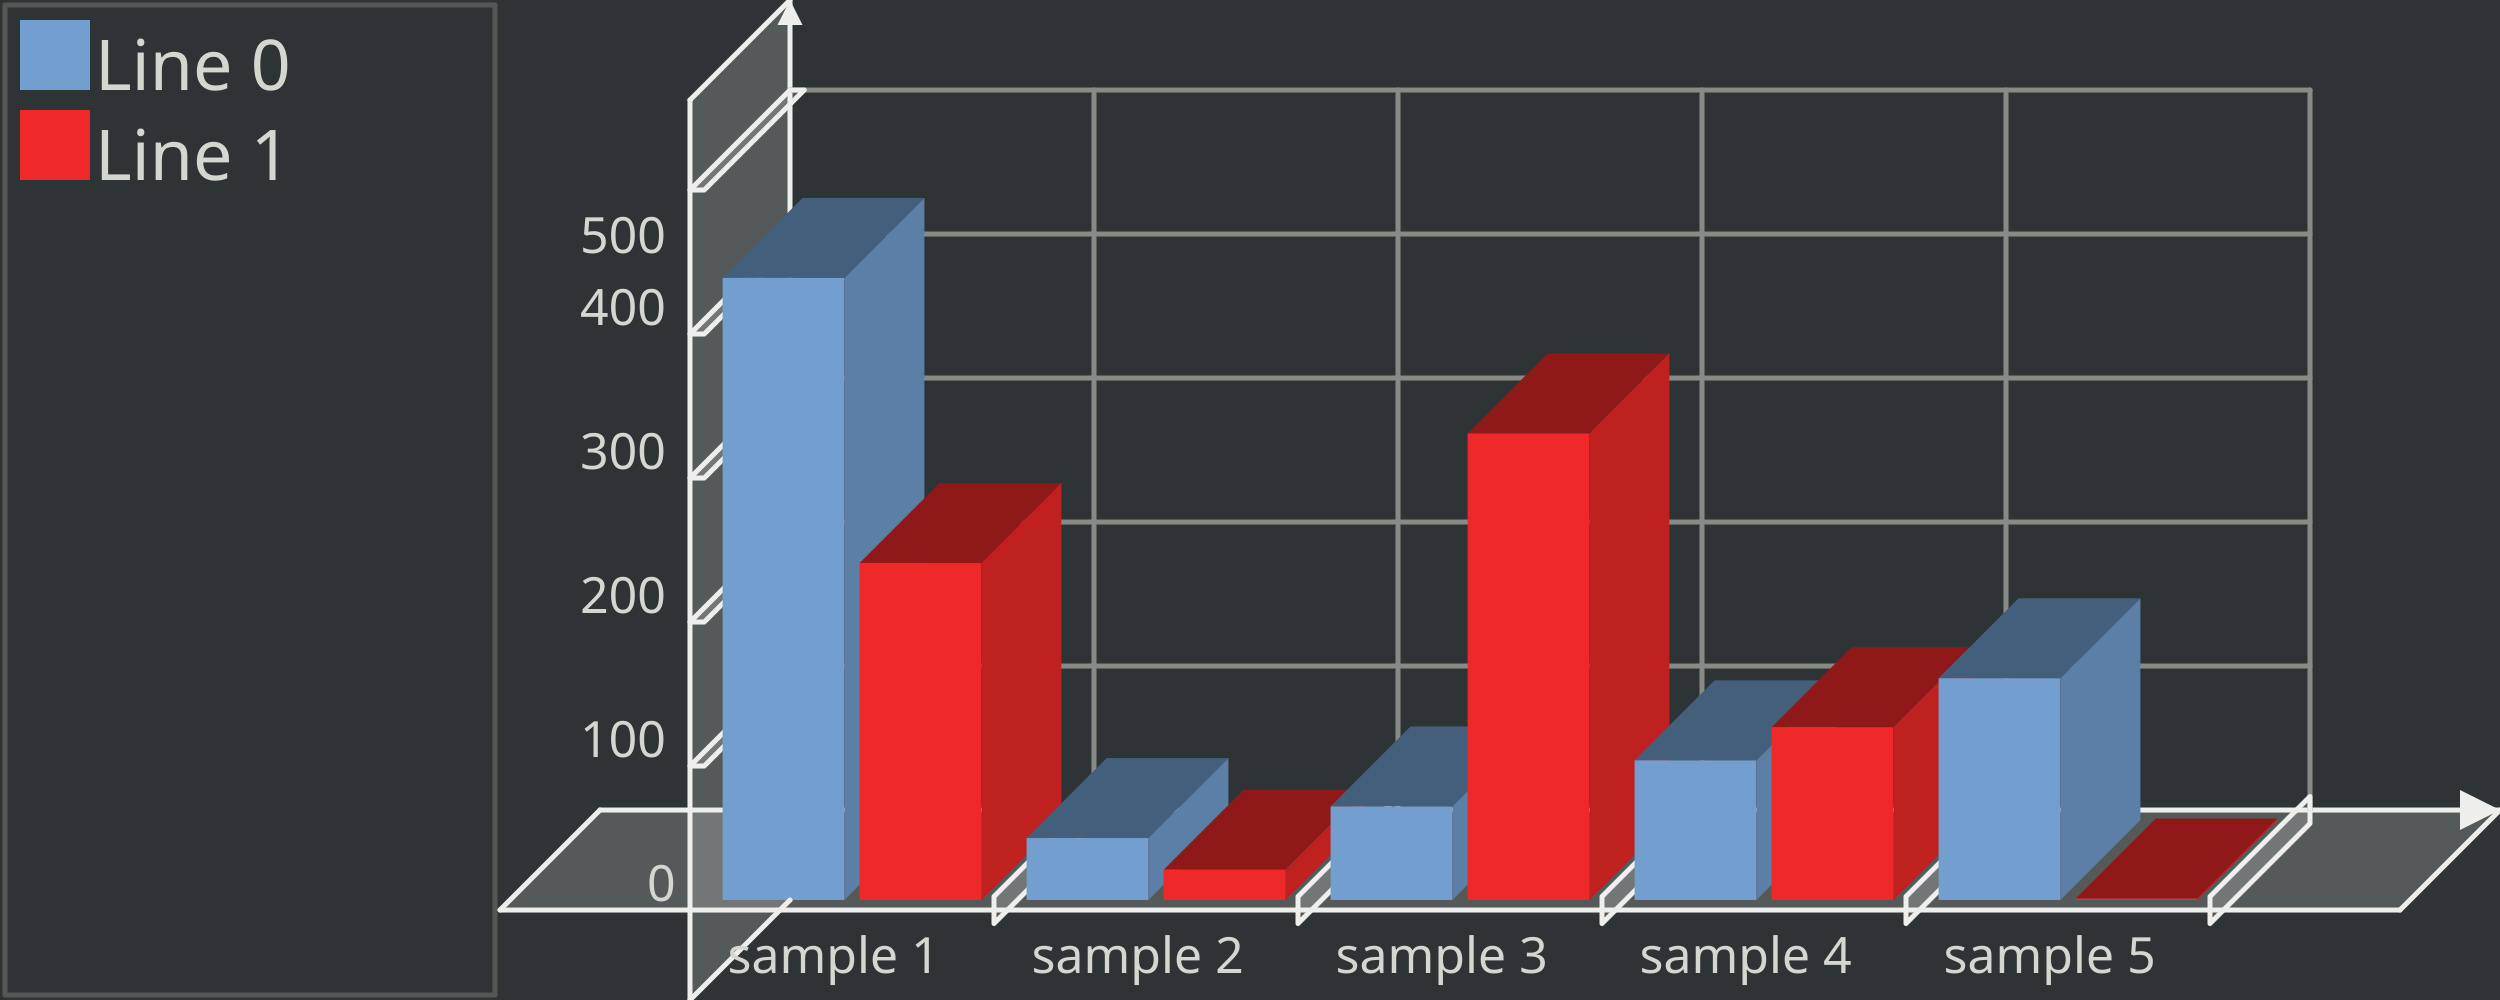
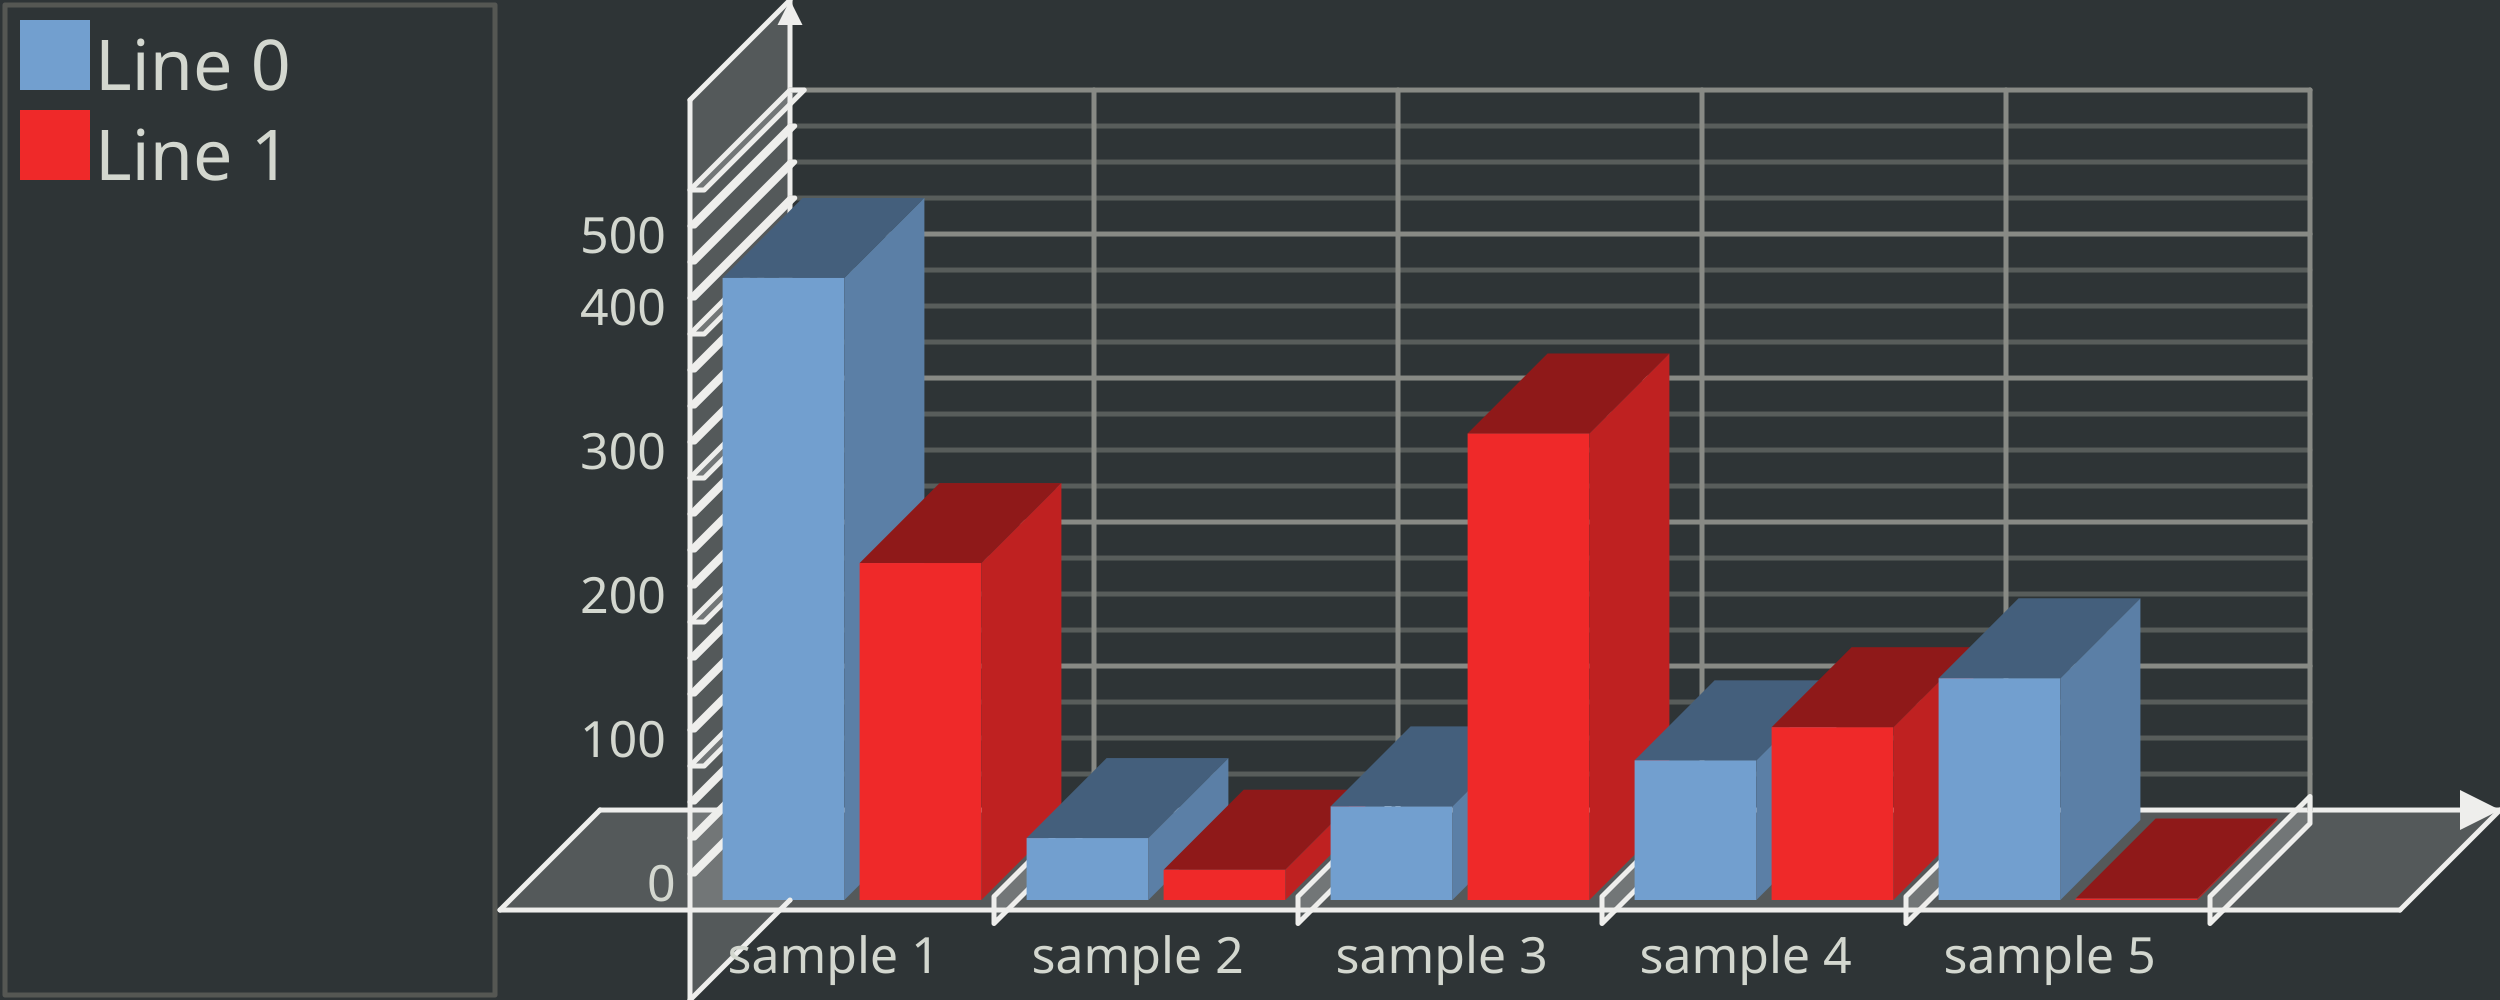
<svg xmlns="http://www.w3.org/2000/svg" width="500" height="200" version="1.0" id="ezcGraph">
  <defs />
  <g id="ezcGraphChart" color-rendering="optimizeQuality" shape-rendering="geometricPrecision" text-rendering="optimizeLegibility">
    <path d=" M 0,200 L 0,0 L 500,0 L 500,200 L 0,200 z " style="fill: #2e3436; fill-opacity: 1.00; stroke: none;" id="ezcGraphPolygon_1" />
    <path d=" M 1,199 L 1,1 L 99,1 L 99,199 L 1,199 z " style="fill: none; stroke: #555753; stroke-width: 1; stroke-opacity: 1.00; stroke-linecap: round; stroke-linejoin: round;" id="ezcGraphPolygon_2" />
    <path d=" M 2,198 L 2,2 L 98,2 L 98,198 L 2,198 z " style="fill: #000000; fill-opacity: 0.00; stroke: none;" id="ezcGraphPolygon_3" />
    <path d=" M 4,18 L 4,4 L 18,4 L 18,18 L 4,18 z " style="fill: #729fcf; fill-opacity: 1.00; stroke: none;" id="ezcGraphPolygon_4" />
    <path d=" M 4,36 L 4,22 L 18,22 L 18,36 L 4,36 z " style="fill: #ef2929; fill-opacity: 1.00; stroke: none;" id="ezcGraphPolygon_6" />
    <path d=" M 100,182 L 120,162 L 500,162 L 480,182 L 100,182 z " style="fill: #eeeeec; fill-opacity: 0.20; stroke: none;" id="ezcGraphPolygon_8" />
    <path d=" M 120,162 L 500,162" style="fill: none; stroke: #eeeeec; stroke-width: 1; stroke-opacity: 1.00; stroke-linecap: round; stroke-linejoin: round;" id="ezcGraphLine_9" />
    <path d=" M 492,166 L 500,162 L 492,158 L 492,166 z " style="fill: #eeeeec; fill-opacity: 1.00; stroke: none;" id="ezcGraphPolygon_10" />
    <path d=" M 138,200 L 158,180 L 158,0 L 138,20 L 138,200 z " style="fill: #eeeeec; fill-opacity: 0.20; stroke: none;" id="ezcGraphPolygon_11" />
    <path d=" M 158,180 L 158,0" style="fill: none; stroke: #eeeeec; stroke-width: 1; stroke-opacity: 1.00; stroke-linecap: round; stroke-linejoin: round;" id="ezcGraphLine_12" />
    <path d=" M 155.5,5 L 158,0 L 160.5,5 L 155.5,5 z " style="fill: #eeeeec; fill-opacity: 1.00; stroke: none;" id="ezcGraphPolygon_13" />
    <path d=" M 218.8,162 L 218.8,18" style="fill: none; stroke: #888a85; stroke-width: 1; stroke-opacity: 1.00; stroke-linecap: round; stroke-linejoin: round;" id="ezcGraphLine_15" />
    <path d=" M 198.8,179.3 L 218.8,159.3 L 218.8,164.7 L 198.8,184.7 L 198.8,179.3 z " style="fill: #eeeeec; fill-opacity: 0.20; stroke: none;" id="ezcGraphPolygon_16" />
    <path d=" M 198.8,179.3 L 218.8,159.3 L 218.8,164.7 L 198.8,184.7 L 198.8,179.3 z " style="fill: none; stroke: #eeeeec; stroke-width: 1; stroke-opacity: 1.00; stroke-linecap: round; stroke-linejoin: round;" id="ezcGraphPolygon_17" />
    <path d=" M 279.6,162 L 279.6,18" style="fill: none; stroke: #888a85; stroke-width: 1; stroke-opacity: 1.00; stroke-linecap: round; stroke-linejoin: round;" id="ezcGraphLine_19" />
    <path d=" M 259.6,179.3 L 279.6,159.3 L 279.6,164.7 L 259.6,184.7 L 259.6,179.3 z " style="fill: #eeeeec; fill-opacity: 0.20; stroke: none;" id="ezcGraphPolygon_20" />
    <path d=" M 259.6,179.3 L 279.6,159.3 L 279.6,164.7 L 259.6,184.7 L 259.6,179.3 z " style="fill: none; stroke: #eeeeec; stroke-width: 1; stroke-opacity: 1.00; stroke-linecap: round; stroke-linejoin: round;" id="ezcGraphPolygon_21" />
    <path d=" M 340.4,162 L 340.4,18" style="fill: none; stroke: #888a85; stroke-width: 1; stroke-opacity: 1.00; stroke-linecap: round; stroke-linejoin: round;" id="ezcGraphLine_23" />
    <path d=" M 320.4,179.3 L 340.4,159.3 L 340.4,164.7 L 320.4,184.7 L 320.4,179.3 z " style="fill: #eeeeec; fill-opacity: 0.20; stroke: none;" id="ezcGraphPolygon_24" />
    <path d=" M 320.4,179.3 L 340.4,159.3 L 340.4,164.7 L 320.4,184.7 L 320.4,179.3 z " style="fill: none; stroke: #eeeeec; stroke-width: 1; stroke-opacity: 1.00; stroke-linecap: round; stroke-linejoin: round;" id="ezcGraphPolygon_25" />
    <path d=" M 401.2,162 L 401.2,18" style="fill: none; stroke: #888a85; stroke-width: 1; stroke-opacity: 1.00; stroke-linecap: round; stroke-linejoin: round;" id="ezcGraphLine_27" />
    <path d=" M 381.2,179.3 L 401.2,159.3 L 401.2,164.7 L 381.2,184.7 L 381.2,179.3 z " style="fill: #eeeeec; fill-opacity: 0.20; stroke: none;" id="ezcGraphPolygon_28" />
    <path d=" M 381.2,179.3 L 401.2,159.3 L 401.2,164.7 L 381.2,184.7 L 381.2,179.3 z " style="fill: none; stroke: #eeeeec; stroke-width: 1; stroke-opacity: 1.00; stroke-linecap: round; stroke-linejoin: round;" id="ezcGraphPolygon_29" />
    <path d=" M 462,162 L 462,18" style="fill: none; stroke: #888a85; stroke-width: 1; stroke-opacity: 1.00; stroke-linecap: round; stroke-linejoin: round;" id="ezcGraphLine_31" />
    <path d=" M 442,179.3 L 462,159.3 L 462,164.7 L 442,184.7 L 442,179.3 z " style="fill: #eeeeec; fill-opacity: 0.20; stroke: none;" id="ezcGraphPolygon_32" />
    <path d=" M 442,179.3 L 462,159.3 L 462,164.7 L 442,184.7 L 442,179.3 z " style="fill: none; stroke: #eeeeec; stroke-width: 1; stroke-opacity: 1.00; stroke-linecap: round; stroke-linejoin: round;" id="ezcGraphPolygon_33" />
-     <path d=" M 462,133.2 L 158,133.2" style="fill: none; stroke: #888a85; stroke-width: 1; stroke-opacity: 1.00; stroke-linecap: round; stroke-linejoin: round;" id="ezcGraphLine_35" />
-     <path d=" M 138,153.2 L 158,133.2 L 160.85,133.2 L 140.85,153.2 L 138,153.2 z " style="fill: #eeeeec; fill-opacity: 0.20; stroke: none;" id="ezcGraphPolygon_36" />
-     <path d=" M 138,153.2 L 158,133.2 L 160.85,133.2 L 140.85,153.2 L 138,153.2 z " style="fill: none; stroke: #eeeeec; stroke-width: 1; stroke-opacity: 1.00; stroke-linecap: round; stroke-linejoin: round;" id="ezcGraphPolygon_37" />
-     <path d=" M 462,104.4 L 158,104.4" style="fill: none; stroke: #888a85; stroke-width: 1; stroke-opacity: 1.00; stroke-linecap: round; stroke-linejoin: round;" id="ezcGraphLine_39" />
-     <path d=" M 138,124.4 L 158,104.4 L 160.85,104.4 L 140.85,124.4 L 138,124.4 z " style="fill: #eeeeec; fill-opacity: 0.20; stroke: none;" id="ezcGraphPolygon_40" />
-     <path d=" M 138,124.4 L 158,104.4 L 160.85,104.4 L 140.85,124.4 L 138,124.4 z " style="fill: none; stroke: #eeeeec; stroke-width: 1; stroke-opacity: 1.00; stroke-linecap: round; stroke-linejoin: round;" id="ezcGraphPolygon_41" />
-     <path d=" M 462,75.6 L 158,75.6" style="fill: none; stroke: #888a85; stroke-width: 1; stroke-opacity: 1.00; stroke-linecap: round; stroke-linejoin: round;" id="ezcGraphLine_43" />
-     <path d=" M 138,95.6 L 158,75.6 L 160.85,75.6 L 140.85,95.6 L 138,95.6 z " style="fill: #eeeeec; fill-opacity: 0.20; stroke: none;" id="ezcGraphPolygon_44" />
-     <path d=" M 138,95.6 L 158,75.6 L 160.85,75.6 L 140.85,95.6 L 138,95.6 z " style="fill: none; stroke: #eeeeec; stroke-width: 1; stroke-opacity: 1.00; stroke-linecap: round; stroke-linejoin: round;" id="ezcGraphPolygon_45" />
-     <path d=" M 462,46.8 L 158,46.8" style="fill: none; stroke: #888a85; stroke-width: 1; stroke-opacity: 1.00; stroke-linecap: round; stroke-linejoin: round;" id="ezcGraphLine_47" />
-     <path d=" M 138,66.8 L 158,46.8 L 160.85,46.8 L 140.85,66.8 L 138,66.8 z " style="fill: #eeeeec; fill-opacity: 0.20; stroke: none;" id="ezcGraphPolygon_48" />
-     <path d=" M 138,66.8 L 158,46.8 L 160.85,46.8 L 140.85,66.8 L 138,66.8 z " style="fill: none; stroke: #eeeeec; stroke-width: 1; stroke-opacity: 1.00; stroke-linecap: round; stroke-linejoin: round;" id="ezcGraphPolygon_49" />
-     <path d=" M 462,18 L 158,18" style="fill: none; stroke: #888a85; stroke-width: 1; stroke-opacity: 1.00; stroke-linecap: round; stroke-linejoin: round;" id="ezcGraphLine_51" />
-     <path d=" M 138,38 L 158,18 L 160.85,18 L 140.85,38 L 138,38 z " style="fill: #eeeeec; fill-opacity: 0.20; stroke: none;" id="ezcGraphPolygon_52" />
-     <path d=" M 138,38 L 158,18 L 160.85,18 L 140.85,38 L 138,38 z " style="fill: none; stroke: #eeeeec; stroke-width: 1; stroke-opacity: 1.00; stroke-linecap: round; stroke-linejoin: round;" id="ezcGraphPolygon_53" />
-     <path d=" M 160.52,39.584 L 144.52,55.584 L 168.878,55.584 L 184.878,39.584 L 160.52,39.584 z " style="fill: #445f7c; fill-opacity: 1.00; stroke: none;" id="ezcGraphPolygon_55" />
-     <path d=" M 168.878,180 L 144.52,180 L 144.52,55.584 L 168.878,55.584 L 168.878,180 z " style="fill: #729fcf; fill-opacity: 1.00; stroke: none;" id="ezcGraphPolygon_56" />
-     <path d=" M 184.878,39.584 L 168.878,55.584 L 168.878,180 L 184.878,164 L 184.878,39.584 z " style="fill: #5b7fa6; fill-opacity: 1.00; stroke: none;" id="ezcGraphPolygon_57" />
-     <path d=" M 187.922,96.608 L 171.922,112.608 L 196.28,112.608 L 212.28,96.608 L 187.922,96.608 z " style="fill: #8f1919; fill-opacity: 1.00; stroke: none;" id="ezcGraphPolygon_58" />
-     <path d=" M 196.28,180 L 171.922,180 L 171.922,112.608 L 196.28,112.608 L 196.28,180 z " style="fill: #ef2929; fill-opacity: 1.00; stroke: none;" id="ezcGraphPolygon_59" />
-     <path d=" M 212.28,96.608 L 196.28,112.608 L 196.28,180 L 212.28,164 L 212.28,96.608 z " style="fill: #bf2121; fill-opacity: 1.00; stroke: none;" id="ezcGraphPolygon_60" />
-     <path d=" M 221.32,151.616 L 205.32,167.616 L 229.678,167.616 L 245.678,151.616 L 221.32,151.616 z " style="fill: #445f7c; fill-opacity: 1.00; stroke: none;" id="ezcGraphPolygon_61" />
-     <path d=" M 229.678,180 L 205.32,180 L 205.32,167.616 L 229.678,167.616 L 229.678,180 z " style="fill: #729fcf; fill-opacity: 1.00; stroke: none;" id="ezcGraphPolygon_62" />
-     <path d=" M 245.678,151.616 L 229.678,167.616 L 229.678,180 L 245.678,164 L 245.678,151.616 z " style="fill: #5b7fa6; fill-opacity: 1.00; stroke: none;" id="ezcGraphPolygon_63" />
-     <path d=" M 248.722,157.952 L 232.722,173.952 L 257.08,173.952 L 273.08,157.952 L 248.722,157.952 z " style="fill: #8f1919; fill-opacity: 1.00; stroke: none;" id="ezcGraphPolygon_64" />
-     <path d=" M 257.08,180 L 232.722,180 L 232.722,173.952 L 257.08,173.952 L 257.08,180 z " style="fill: #ef2929; fill-opacity: 1.00; stroke: none;" id="ezcGraphPolygon_65" />
-     <path d=" M 273.08,157.952 L 257.08,173.952 L 257.08,180 L 273.08,164 L 273.08,157.952 z " style="fill: #bf2121; fill-opacity: 1.00; stroke: none;" id="ezcGraphPolygon_66" />
-     <path d=" M 282.12,145.28 L 266.12,161.28 L 290.478,161.28 L 306.478,145.28 L 282.12,145.28 z " style="fill: #445f7c; fill-opacity: 1.00; stroke: none;" id="ezcGraphPolygon_67" />
-     <path d=" M 290.478,180 L 266.12,180 L 266.12,161.28 L 290.478,161.28 L 290.478,180 z " style="fill: #729fcf; fill-opacity: 1.00; stroke: none;" id="ezcGraphPolygon_68" />
-     <path d=" M 306.478,145.28 L 290.478,161.28 L 290.478,180 L 306.478,164 L 306.478,145.28 z " style="fill: #5b7fa6; fill-opacity: 1.00; stroke: none;" id="ezcGraphPolygon_69" />
-     <path d=" M 309.522,70.688 L 293.522,86.688 L 317.88,86.688 L 333.88,70.688 L 309.522,70.688 z " style="fill: #8f1919; fill-opacity: 1.00; stroke: none;" id="ezcGraphPolygon_70" />
-     <path d=" M 317.88,180 L 293.522,180 L 293.522,86.688 L 317.88,86.688 L 317.88,180 z " style="fill: #ef2929; fill-opacity: 1.00; stroke: none;" id="ezcGraphPolygon_71" />
-     <path d=" M 333.88,70.688 L 317.88,86.688 L 317.88,180 L 333.88,164 L 333.88,70.688 z " style="fill: #bf2121; fill-opacity: 1.00; stroke: none;" id="ezcGraphPolygon_72" />
-     <path d=" M 342.92,136.064 L 326.92,152.064 L 351.278,152.064 L 367.278,136.064 L 342.92,136.064 z " style="fill: #445f7c; fill-opacity: 1.00; stroke: none;" id="ezcGraphPolygon_73" />
-     <path d=" M 351.278,180 L 326.92,180 L 326.92,152.064 L 351.278,152.064 L 351.278,180 z " style="fill: #729fcf; fill-opacity: 1.00; stroke: none;" id="ezcGraphPolygon_74" />
-     <path d=" M 367.278,136.064 L 351.278,152.064 L 351.278,180 L 367.278,164 L 367.278,136.064 z " style="fill: #5b7fa6; fill-opacity: 1.00; stroke: none;" id="ezcGraphPolygon_75" />
-     <path d=" M 370.322,129.44 L 354.322,145.44 L 378.68,145.44 L 394.68,129.44 L 370.322,129.44 z " style="fill: #8f1919; fill-opacity: 1.00; stroke: none;" id="ezcGraphPolygon_76" />
-     <path d=" M 378.68,180 L 354.322,180 L 354.322,145.44 L 378.68,145.44 L 378.68,180 z " style="fill: #ef2929; fill-opacity: 1.00; stroke: none;" id="ezcGraphPolygon_77" />
-     <path d=" M 394.68,129.44 L 378.68,145.44 L 378.68,180 L 394.68,164 L 394.68,129.44 z " style="fill: #bf2121; fill-opacity: 1.00; stroke: none;" id="ezcGraphPolygon_78" />
-     <path d=" M 403.72,119.648 L 387.72,135.648 L 412.078,135.648 L 428.078,119.648 L 403.72,119.648 z " style="fill: #445f7c; fill-opacity: 1.00; stroke: none;" id="ezcGraphPolygon_79" />
-     <path d=" M 412.078,180 L 387.72,180 L 387.72,135.648 L 412.078,135.648 L 412.078,180 z " style="fill: #729fcf; fill-opacity: 1.00; stroke: none;" id="ezcGraphPolygon_80" />
-     <path d=" M 428.078,119.648 L 412.078,135.648 L 412.078,180 L 428.078,164 L 428.078,119.648 z " style="fill: #5b7fa6; fill-opacity: 1.00; stroke: none;" id="ezcGraphPolygon_81" />
-     <path d=" M 431.122,163.712 L 415.122,179.712 L 439.48,179.712 L 455.48,163.712 L 431.122,163.712 z " style="fill: #8f1919; fill-opacity: 1.00; stroke: none;" id="ezcGraphPolygon_82" />
-     <path d=" M 439.48,180 L 415.122,180 L 415.122,179.712 L 439.48,179.712 L 439.48,180 z " style="fill: #ef2929; fill-opacity: 1.00; stroke: none;" id="ezcGraphPolygon_83" />
-     <path d=" M 455.48,163.712 L 439.48,179.712 L 439.48,180 L 455.48,164 L 455.48,163.712 z " style="fill: #bf2121; fill-opacity: 1.00; stroke: none;" id="ezcGraphPolygon_84" />
-     <path d=" M 500,162 L 480,182" style="fill: none; stroke: #eeeeec; stroke-width: 1; stroke-opacity: 1.00; stroke-linecap: round; stroke-linejoin: round;" id="ezcGraphLine_85" />
-     <path d=" M 480,182 L 100,182" style="fill: none; stroke: #eeeeec; stroke-width: 1; stroke-opacity: 1.00; stroke-linecap: round; stroke-linejoin: round;" id="ezcGraphLine_86" />
-     <path d=" M 100,182 L 120,162" style="fill: none; stroke: #eeeeec; stroke-width: 1; stroke-opacity: 1.00; stroke-linecap: round; stroke-linejoin: round;" id="ezcGraphLine_87" />
-     <path d=" M 158,0 L 138,20" style="fill: none; stroke: #eeeeec; stroke-width: 1; stroke-opacity: 1.00; stroke-linecap: round; stroke-linejoin: round;" id="ezcGraphLine_88" />
-     <path d=" M 138,20 L 138,200" style="fill: none; stroke: #eeeeec; stroke-width: 1; stroke-opacity: 1.00; stroke-linecap: round; stroke-linejoin: round;" id="ezcGraphLine_89" />
-     <path d=" M 138,200 L 158,180" style="fill: none; stroke: #eeeeec; stroke-width: 1; stroke-opacity: 1.00; stroke-linecap: round; stroke-linejoin: round;" id="ezcGraphLine_90" />
+     <path d=" M 462,154.8 L 158,154.8" style="fill: none; stroke: #888a85; stroke-width: 1; stroke-opacity: 0.47; stroke-linecap: round; stroke-linejoin: round;" id="ezcGraphLine_35" />
+     <path d=" M 138,174.8 L 158,154.8 L 158.95,154.8 L 138.95,174.8 L 138,174.8 z " style="fill: #eeeeec; fill-opacity: 0.20; stroke: none;" id="ezcGraphPolygon_36" />
+     <path d=" M 138,174.8 L 158,154.8 L 158.95,154.8 L 138.95,174.8 L 138,174.8 z " style="fill: none; stroke: #eeeeec; stroke-width: 1; stroke-opacity: 1.00; stroke-linecap: round; stroke-linejoin: round;" id="ezcGraphPolygon_37" />
+     <path d=" M 462,147.6 L 158,147.6" style="fill: none; stroke: #888a85; stroke-width: 1; stroke-opacity: 0.47; stroke-linecap: round; stroke-linejoin: round;" id="ezcGraphLine_38" />
+     <path d=" M 138,167.6 L 158,147.6 L 158.95,147.6 L 138.95,167.6 L 138,167.6 z " style="fill: #eeeeec; fill-opacity: 0.20; stroke: none;" id="ezcGraphPolygon_39" />
+     <path d=" M 138,167.6 L 158,147.6 L 158.95,147.6 L 138.95,167.6 L 138,167.6 z " style="fill: none; stroke: #eeeeec; stroke-width: 1; stroke-opacity: 1.00; stroke-linecap: round; stroke-linejoin: round;" id="ezcGraphPolygon_40" />
+     <path d=" M 462,140.4 L 158,140.4" style="fill: none; stroke: #888a85; stroke-width: 1; stroke-opacity: 0.47; stroke-linecap: round; stroke-linejoin: round;" id="ezcGraphLine_41" />
+     <path d=" M 138,160.4 L 158,140.4 L 158.95,140.4 L 138.95,160.4 L 138,160.4 z " style="fill: #eeeeec; fill-opacity: 0.20; stroke: none;" id="ezcGraphPolygon_42" />
+     <path d=" M 138,160.4 L 158,140.4 L 158.95,140.4 L 138.95,160.4 L 138,160.4 z " style="fill: none; stroke: #eeeeec; stroke-width: 1; stroke-opacity: 1.00; stroke-linecap: round; stroke-linejoin: round;" id="ezcGraphPolygon_43" />
+     <path d=" M 462,133.2 L 158,133.2" style="fill: none; stroke: #888a85; stroke-width: 1; stroke-opacity: 1.00; stroke-linecap: round; stroke-linejoin: round;" id="ezcGraphLine_44" />
+     <path d=" M 138,153.2 L 158,133.2 L 160.85,133.2 L 140.85,153.2 L 138,153.2 z " style="fill: #eeeeec; fill-opacity: 0.20; stroke: none;" id="ezcGraphPolygon_45" />
+     <path d=" M 138,153.2 L 158,133.2 L 160.85,133.2 L 140.85,153.2 L 138,153.2 z " style="fill: none; stroke: #eeeeec; stroke-width: 1; stroke-opacity: 1.00; stroke-linecap: round; stroke-linejoin: round;" id="ezcGraphPolygon_46" />
+     <path d=" M 462,126 L 158,126" style="fill: none; stroke: #888a85; stroke-width: 1; stroke-opacity: 0.47; stroke-linecap: round; stroke-linejoin: round;" id="ezcGraphLine_48" />
+     <path d=" M 138,146 L 158,126 L 158.95,126 L 138.95,146 L 138,146 z " style="fill: #eeeeec; fill-opacity: 0.20; stroke: none;" id="ezcGraphPolygon_49" />
+     <path d=" M 138,146 L 158,126 L 158.95,126 L 138.95,146 L 138,146 z " style="fill: none; stroke: #eeeeec; stroke-width: 1; stroke-opacity: 1.00; stroke-linecap: round; stroke-linejoin: round;" id="ezcGraphPolygon_50" />
+     <path d=" M 462,118.8 L 158,118.8" style="fill: none; stroke: #888a85; stroke-width: 1; stroke-opacity: 0.47; stroke-linecap: round; stroke-linejoin: round;" id="ezcGraphLine_51" />
+     <path d=" M 138,138.8 L 158,118.8 L 158.95,118.8 L 138.95,138.8 L 138,138.8 z " style="fill: #eeeeec; fill-opacity: 0.20; stroke: none;" id="ezcGraphPolygon_52" />
+     <path d=" M 138,138.8 L 158,118.8 L 158.95,118.8 L 138.95,138.8 L 138,138.8 z " style="fill: none; stroke: #eeeeec; stroke-width: 1; stroke-opacity: 1.00; stroke-linecap: round; stroke-linejoin: round;" id="ezcGraphPolygon_53" />
+     <path d=" M 462,111.6 L 158,111.6" style="fill: none; stroke: #888a85; stroke-width: 1; stroke-opacity: 0.47; stroke-linecap: round; stroke-linejoin: round;" id="ezcGraphLine_54" />
+     <path d=" M 138,131.6 L 158,111.6 L 158.95,111.6 L 138.95,131.6 L 138,131.6 z " style="fill: #eeeeec; fill-opacity: 0.20; stroke: none;" id="ezcGraphPolygon_55" />
+     <path d=" M 138,131.6 L 158,111.6 L 158.95,111.6 L 138.95,131.6 L 138,131.6 z " style="fill: none; stroke: #eeeeec; stroke-width: 1; stroke-opacity: 1.00; stroke-linecap: round; stroke-linejoin: round;" id="ezcGraphPolygon_56" />
+     <path d=" M 462,104.4 L 158,104.4" style="fill: none; stroke: #888a85; stroke-width: 1; stroke-opacity: 1.00; stroke-linecap: round; stroke-linejoin: round;" id="ezcGraphLine_57" />
+     <path d=" M 138,124.4 L 158,104.4 L 160.85,104.4 L 140.85,124.4 L 138,124.4 z " style="fill: #eeeeec; fill-opacity: 0.20; stroke: none;" id="ezcGraphPolygon_58" />
+     <path d=" M 138,124.4 L 158,104.4 L 160.85,104.4 L 140.85,124.4 L 138,124.4 z " style="fill: none; stroke: #eeeeec; stroke-width: 1; stroke-opacity: 1.00; stroke-linecap: round; stroke-linejoin: round;" id="ezcGraphPolygon_59" />
+     <path d=" M 462,97.2 L 158,97.2" style="fill: none; stroke: #888a85; stroke-width: 1; stroke-opacity: 0.47; stroke-linecap: round; stroke-linejoin: round;" id="ezcGraphLine_61" />
+     <path d=" M 138,117.2 L 158,97.2 L 158.95,97.2 L 138.95,117.2 L 138,117.2 z " style="fill: #eeeeec; fill-opacity: 0.20; stroke: none;" id="ezcGraphPolygon_62" />
+     <path d=" M 138,117.2 L 158,97.2 L 158.95,97.2 L 138.95,117.2 L 138,117.2 z " style="fill: none; stroke: #eeeeec; stroke-width: 1; stroke-opacity: 1.00; stroke-linecap: round; stroke-linejoin: round;" id="ezcGraphPolygon_63" />
+     <path d=" M 462,90 L 158,90" style="fill: none; stroke: #888a85; stroke-width: 1; stroke-opacity: 0.47; stroke-linecap: round; stroke-linejoin: round;" id="ezcGraphLine_64" />
+     <path d=" M 138,110 L 158,90 L 158.95,90 L 138.95,110 L 138,110 z " style="fill: #eeeeec; fill-opacity: 0.20; stroke: none;" id="ezcGraphPolygon_65" />
+     <path d=" M 138,110 L 158,90 L 158.95,90 L 138.95,110 L 138,110 z " style="fill: none; stroke: #eeeeec; stroke-width: 1; stroke-opacity: 1.00; stroke-linecap: round; stroke-linejoin: round;" id="ezcGraphPolygon_66" />
+     <path d=" M 462,82.8 L 158,82.8" style="fill: none; stroke: #888a85; stroke-width: 1; stroke-opacity: 0.47; stroke-linecap: round; stroke-linejoin: round;" id="ezcGraphLine_67" />
+     <path d=" M 138,102.8 L 158,82.8 L 158.95,82.8 L 138.95,102.8 L 138,102.8 z " style="fill: #eeeeec; fill-opacity: 0.20; stroke: none;" id="ezcGraphPolygon_68" />
+     <path d=" M 138,102.8 L 158,82.8 L 158.95,82.8 L 138.95,102.8 L 138,102.8 z " style="fill: none; stroke: #eeeeec; stroke-width: 1; stroke-opacity: 1.00; stroke-linecap: round; stroke-linejoin: round;" id="ezcGraphPolygon_69" />
+     <path d=" M 462,75.6 L 158,75.6" style="fill: none; stroke: #888a85; stroke-width: 1; stroke-opacity: 1.00; stroke-linecap: round; stroke-linejoin: round;" id="ezcGraphLine_70" />
+     <path d=" M 138,95.6 L 158,75.6 L 160.85,75.6 L 140.85,95.6 L 138,95.6 z " style="fill: #eeeeec; fill-opacity: 0.20; stroke: none;" id="ezcGraphPolygon_71" />
+     <path d=" M 138,95.6 L 158,75.6 L 160.85,75.6 L 140.85,95.6 L 138,95.6 z " style="fill: none; stroke: #eeeeec; stroke-width: 1; stroke-opacity: 1.00; stroke-linecap: round; stroke-linejoin: round;" id="ezcGraphPolygon_72" />
+     <path d=" M 462,68.4 L 158,68.4" style="fill: none; stroke: #888a85; stroke-width: 1; stroke-opacity: 0.47; stroke-linecap: round; stroke-linejoin: round;" id="ezcGraphLine_74" />
+     <path d=" M 138,88.4 L 158,68.4 L 158.95,68.4 L 138.95,88.4 L 138,88.4 z " style="fill: #eeeeec; fill-opacity: 0.20; stroke: none;" id="ezcGraphPolygon_75" />
+     <path d=" M 138,88.4 L 158,68.4 L 158.95,68.4 L 138.95,88.4 L 138,88.4 z " style="fill: none; stroke: #eeeeec; stroke-width: 1; stroke-opacity: 1.00; stroke-linecap: round; stroke-linejoin: round;" id="ezcGraphPolygon_76" />
+     <path d=" M 462,61.2 L 158,61.2" style="fill: none; stroke: #888a85; stroke-width: 1; stroke-opacity: 0.47; stroke-linecap: round; stroke-linejoin: round;" id="ezcGraphLine_77" />
+     <path d=" M 138,81.2 L 158,61.2 L 158.95,61.2 L 138.95,81.2 L 138,81.2 z " style="fill: #eeeeec; fill-opacity: 0.20; stroke: none;" id="ezcGraphPolygon_78" />
+     <path d=" M 138,81.2 L 158,61.2 L 158.95,61.2 L 138.95,81.2 L 138,81.2 z " style="fill: none; stroke: #eeeeec; stroke-width: 1; stroke-opacity: 1.00; stroke-linecap: round; stroke-linejoin: round;" id="ezcGraphPolygon_79" />
+     <path d=" M 462,54 L 158,54" style="fill: none; stroke: #888a85; stroke-width: 1; stroke-opacity: 0.47; stroke-linecap: round; stroke-linejoin: round;" id="ezcGraphLine_80" />
+     <path d=" M 138,74 L 158,54 L 158.95,54 L 138.95,74 L 138,74 z " style="fill: #eeeeec; fill-opacity: 0.20; stroke: none;" id="ezcGraphPolygon_81" />
+     <path d=" M 138,74 L 158,54 L 158.95,54 L 138.95,74 L 138,74 z " style="fill: none; stroke: #eeeeec; stroke-width: 1; stroke-opacity: 1.00; stroke-linecap: round; stroke-linejoin: round;" id="ezcGraphPolygon_82" />
+     <path d=" M 462,46.8 L 158,46.8" style="fill: none; stroke: #888a85; stroke-width: 1; stroke-opacity: 1.00; stroke-linecap: round; stroke-linejoin: round;" id="ezcGraphLine_83" />
+     <path d=" M 138,66.8 L 158,46.8 L 160.85,46.8 L 140.85,66.8 L 138,66.8 z " style="fill: #eeeeec; fill-opacity: 0.20; stroke: none;" id="ezcGraphPolygon_84" />
+     <path d=" M 138,66.8 L 158,46.8 L 160.85,46.8 L 140.85,66.8 L 138,66.8 z " style="fill: none; stroke: #eeeeec; stroke-width: 1; stroke-opacity: 1.00; stroke-linecap: round; stroke-linejoin: round;" id="ezcGraphPolygon_85" />
+     <path d=" M 462,39.6 L 158,39.6" style="fill: none; stroke: #888a85; stroke-width: 1; stroke-opacity: 0.47; stroke-linecap: round; stroke-linejoin: round;" id="ezcGraphLine_87" />
+     <path d=" M 138,59.6 L 158,39.6 L 158.95,39.6 L 138.95,59.6 L 138,59.6 z " style="fill: #eeeeec; fill-opacity: 0.20; stroke: none;" id="ezcGraphPolygon_88" />
+     <path d=" M 138,59.6 L 158,39.6 L 158.95,39.6 L 138.95,59.6 L 138,59.6 z " style="fill: none; stroke: #eeeeec; stroke-width: 1; stroke-opacity: 1.00; stroke-linecap: round; stroke-linejoin: round;" id="ezcGraphPolygon_89" />
+     <path d=" M 462,32.4 L 158,32.4" style="fill: none; stroke: #888a85; stroke-width: 1; stroke-opacity: 0.47; stroke-linecap: round; stroke-linejoin: round;" id="ezcGraphLine_90" />
+     <path d=" M 138,52.4 L 158,32.4 L 158.95,32.4 L 138.95,52.4 L 138,52.4 z " style="fill: #eeeeec; fill-opacity: 0.20; stroke: none;" id="ezcGraphPolygon_91" />
+     <path d=" M 138,52.4 L 158,32.4 L 158.95,32.4 L 138.95,52.4 L 138,52.4 z " style="fill: none; stroke: #eeeeec; stroke-width: 1; stroke-opacity: 1.00; stroke-linecap: round; stroke-linejoin: round;" id="ezcGraphPolygon_92" />
+     <path d=" M 462,25.2 L 158,25.2" style="fill: none; stroke: #888a85; stroke-width: 1; stroke-opacity: 0.47; stroke-linecap: round; stroke-linejoin: round;" id="ezcGraphLine_93" />
+     <path d=" M 138,45.2 L 158,25.2 L 158.95,25.2 L 138.95,45.2 L 138,45.2 z " style="fill: #eeeeec; fill-opacity: 0.20; stroke: none;" id="ezcGraphPolygon_94" />
+     <path d=" M 138,45.2 L 158,25.2 L 158.95,25.2 L 138.95,45.2 L 138,45.2 z " style="fill: none; stroke: #eeeeec; stroke-width: 1; stroke-opacity: 1.00; stroke-linecap: round; stroke-linejoin: round;" id="ezcGraphPolygon_95" />
+     <path d=" M 462,18 L 158,18" style="fill: none; stroke: #888a85; stroke-width: 1; stroke-opacity: 1.00; stroke-linecap: round; stroke-linejoin: round;" id="ezcGraphLine_96" />
+     <path d=" M 138,38 L 158,18 L 160.85,18 L 140.85,38 L 138,38 z " style="fill: #eeeeec; fill-opacity: 0.20; stroke: none;" id="ezcGraphPolygon_97" />
+     <path d=" M 138,38 L 158,18 L 160.85,18 L 140.85,38 L 138,38 z " style="fill: none; stroke: #eeeeec; stroke-width: 1; stroke-opacity: 1.00; stroke-linecap: round; stroke-linejoin: round;" id="ezcGraphPolygon_98" />
+     <path d=" M 160.52,39.584 L 144.52,55.584 L 168.878,55.584 L 184.878,39.584 L 160.52,39.584 z " style="fill: #445f7c; fill-opacity: 1.00; stroke: none;" id="ezcGraphPolygon_100" />
+     <path d=" M 168.878,180 L 144.52,180 L 144.52,55.584 L 168.878,55.584 L 168.878,180 z " style="fill: #729fcf; fill-opacity: 1.00; stroke: none;" id="ezcGraphPolygon_101" />
+     <path d=" M 184.878,39.584 L 168.878,55.584 L 168.878,180 L 184.878,164 L 184.878,39.584 z " style="fill: #5b7fa6; fill-opacity: 1.00; stroke: none;" id="ezcGraphPolygon_102" />
+     <path d=" M 187.922,96.608 L 171.922,112.608 L 196.28,112.608 L 212.28,96.608 L 187.922,96.608 z " style="fill: #8f1919; fill-opacity: 1.00; stroke: none;" id="ezcGraphPolygon_103" />
+     <path d=" M 196.28,180 L 171.922,180 L 171.922,112.608 L 196.28,112.608 L 196.28,180 z " style="fill: #ef2929; fill-opacity: 1.00; stroke: none;" id="ezcGraphPolygon_104" />
+     <path d=" M 212.28,96.608 L 196.28,112.608 L 196.28,180 L 212.28,164 L 212.28,96.608 z " style="fill: #bf2121; fill-opacity: 1.00; stroke: none;" id="ezcGraphPolygon_105" />
+     <path d=" M 221.32,151.616 L 205.32,167.616 L 229.678,167.616 L 245.678,151.616 L 221.32,151.616 z " style="fill: #445f7c; fill-opacity: 1.00; stroke: none;" id="ezcGraphPolygon_106" />
+     <path d=" M 229.678,180 L 205.32,180 L 205.32,167.616 L 229.678,167.616 L 229.678,180 z " style="fill: #729fcf; fill-opacity: 1.00; stroke: none;" id="ezcGraphPolygon_107" />
+     <path d=" M 245.678,151.616 L 229.678,167.616 L 229.678,180 L 245.678,164 L 245.678,151.616 z " style="fill: #5b7fa6; fill-opacity: 1.00; stroke: none;" id="ezcGraphPolygon_108" />
+     <path d=" M 248.722,157.952 L 232.722,173.952 L 257.08,173.952 L 273.08,157.952 L 248.722,157.952 z " style="fill: #8f1919; fill-opacity: 1.00; stroke: none;" id="ezcGraphPolygon_109" />
+     <path d=" M 257.08,180 L 232.722,180 L 232.722,173.952 L 257.08,173.952 L 257.08,180 z " style="fill: #ef2929; fill-opacity: 1.00; stroke: none;" id="ezcGraphPolygon_110" />
+     <path d=" M 273.08,157.952 L 257.08,173.952 L 257.08,180 L 273.08,164 L 273.08,157.952 z " style="fill: #bf2121; fill-opacity: 1.00; stroke: none;" id="ezcGraphPolygon_111" />
+     <path d=" M 282.12,145.28 L 266.12,161.28 L 290.478,161.28 L 306.478,145.28 L 282.12,145.28 z " style="fill: #445f7c; fill-opacity: 1.00; stroke: none;" id="ezcGraphPolygon_112" />
+     <path d=" M 290.478,180 L 266.12,180 L 266.12,161.28 L 290.478,161.28 L 290.478,180 z " style="fill: #729fcf; fill-opacity: 1.00; stroke: none;" id="ezcGraphPolygon_113" />
+     <path d=" M 306.478,145.28 L 290.478,161.28 L 290.478,180 L 306.478,164 L 306.478,145.28 z " style="fill: #5b7fa6; fill-opacity: 1.00; stroke: none;" id="ezcGraphPolygon_114" />
+     <path d=" M 309.522,70.688 L 293.522,86.688 L 317.88,86.688 L 333.88,70.688 L 309.522,70.688 z " style="fill: #8f1919; fill-opacity: 1.00; stroke: none;" id="ezcGraphPolygon_115" />
+     <path d=" M 317.88,180 L 293.522,180 L 293.522,86.688 L 317.88,86.688 L 317.88,180 z " style="fill: #ef2929; fill-opacity: 1.00; stroke: none;" id="ezcGraphPolygon_116" />
+     <path d=" M 333.88,70.688 L 317.88,86.688 L 317.88,180 L 333.88,164 L 333.88,70.688 z " style="fill: #bf2121; fill-opacity: 1.00; stroke: none;" id="ezcGraphPolygon_117" />
+     <path d=" M 342.92,136.064 L 326.92,152.064 L 351.278,152.064 L 367.278,136.064 L 342.92,136.064 z " style="fill: #445f7c; fill-opacity: 1.00; stroke: none;" id="ezcGraphPolygon_118" />
+     <path d=" M 351.278,180 L 326.92,180 L 326.92,152.064 L 351.278,152.064 L 351.278,180 z " style="fill: #729fcf; fill-opacity: 1.00; stroke: none;" id="ezcGraphPolygon_119" />
+     <path d=" M 367.278,136.064 L 351.278,152.064 L 351.278,180 L 367.278,164 L 367.278,136.064 z " style="fill: #5b7fa6; fill-opacity: 1.00; stroke: none;" id="ezcGraphPolygon_120" />
+     <path d=" M 370.322,129.44 L 354.322,145.44 L 378.68,145.44 L 394.68,129.44 L 370.322,129.44 z " style="fill: #8f1919; fill-opacity: 1.00; stroke: none;" id="ezcGraphPolygon_121" />
+     <path d=" M 378.68,180 L 354.322,180 L 354.322,145.44 L 378.68,145.44 L 378.68,180 z " style="fill: #ef2929; fill-opacity: 1.00; stroke: none;" id="ezcGraphPolygon_122" />
+     <path d=" M 394.68,129.44 L 378.68,145.44 L 378.68,180 L 394.68,164 L 394.68,129.44 z " style="fill: #bf2121; fill-opacity: 1.00; stroke: none;" id="ezcGraphPolygon_123" />
+     <path d=" M 403.72,119.648 L 387.72,135.648 L 412.078,135.648 L 428.078,119.648 L 403.72,119.648 z " style="fill: #445f7c; fill-opacity: 1.00; stroke: none;" id="ezcGraphPolygon_124" />
+     <path d=" M 412.078,180 L 387.72,180 L 387.72,135.648 L 412.078,135.648 L 412.078,180 z " style="fill: #729fcf; fill-opacity: 1.00; stroke: none;" id="ezcGraphPolygon_125" />
+     <path d=" M 428.078,119.648 L 412.078,135.648 L 412.078,180 L 428.078,164 L 428.078,119.648 z " style="fill: #5b7fa6; fill-opacity: 1.00; stroke: none;" id="ezcGraphPolygon_126" />
+     <path d=" M 431.122,163.712 L 415.122,179.712 L 439.48,179.712 L 455.48,163.712 L 431.122,163.712 z " style="fill: #8f1919; fill-opacity: 1.00; stroke: none;" id="ezcGraphPolygon_127" />
+     <path d=" M 439.48,180 L 415.122,180 L 415.122,179.712 L 439.48,179.712 L 439.48,180 z " style="fill: #ef2929; fill-opacity: 1.00; stroke: none;" id="ezcGraphPolygon_128" />
+     <path d=" M 455.48,163.712 L 439.48,179.712 L 439.48,180 L 455.48,164 L 455.48,163.712 z " style="fill: #bf2121; fill-opacity: 1.00; stroke: none;" id="ezcGraphPolygon_129" />
+     <path d=" M 500,162 L 480,182" style="fill: none; stroke: #eeeeec; stroke-width: 1; stroke-opacity: 1.00; stroke-linecap: round; stroke-linejoin: round;" id="ezcGraphLine_130" />
+     <path d=" M 480,182 L 100,182" style="fill: none; stroke: #eeeeec; stroke-width: 1; stroke-opacity: 1.00; stroke-linecap: round; stroke-linejoin: round;" id="ezcGraphLine_131" />
+     <path d=" M 100,182 L 120,162" style="fill: none; stroke: #eeeeec; stroke-width: 1; stroke-opacity: 1.00; stroke-linecap: round; stroke-linejoin: round;" id="ezcGraphLine_132" />
+     <path d=" M 158,0 L 138,20" style="fill: none; stroke: #eeeeec; stroke-width: 1; stroke-opacity: 1.00; stroke-linecap: round; stroke-linejoin: round;" id="ezcGraphLine_133" />
+     <path d=" M 138,20 L 138,200" style="fill: none; stroke: #eeeeec; stroke-width: 1; stroke-opacity: 1.00; stroke-linecap: round; stroke-linejoin: round;" id="ezcGraphLine_134" />
+     <path d=" M 138,200 L 158,180" style="fill: none; stroke: #eeeeec; stroke-width: 1; stroke-opacity: 1.00; stroke-linecap: round; stroke-linejoin: round;" id="ezcGraphLine_135" />
    <text id="ezcGraphTextBox_5" x="19" text-length="44.52px" y="18" style="font-size: 14px; font-family: sans-serif; fill: #d3d7cf; fill-opacity: 1.00; stroke: none;">Line 0</text>
    <text id="ezcGraphTextBox_7" x="19" text-length="44.52px" y="36" style="font-size: 14px; font-family: sans-serif; fill: #d3d7cf; fill-opacity: 1.00; stroke: none;">Line 1</text>
    <text id="ezcGraphTextBox_14" x="145.504" text-length="45.792px" y="194.6" style="font-size: 10px; font-family: sans-serif; fill: #d3d7cf; fill-opacity: 1.00; stroke: none;">sample 1</text>
    <text id="ezcGraphTextBox_18" x="206.304" text-length="45.792px" y="194.6" style="font-size: 10px; font-family: sans-serif; fill: #d3d7cf; fill-opacity: 1.00; stroke: none;">sample 2</text>
    <text id="ezcGraphTextBox_22" x="267.104" text-length="45.792px" y="194.6" style="font-size: 10px; font-family: sans-serif; fill: #d3d7cf; fill-opacity: 1.00; stroke: none;">sample 3</text>
    <text id="ezcGraphTextBox_26" x="327.904" text-length="45.792px" y="194.6" style="font-size: 10px; font-family: sans-serif; fill: #d3d7cf; fill-opacity: 1.00; stroke: none;">sample 4</text>
    <text id="ezcGraphTextBox_30" x="388.704" text-length="45.792px" y="194.6" style="font-size: 10px; font-family: sans-serif; fill: #d3d7cf; fill-opacity: 1.00; stroke: none;">sample 5</text>
    <text id="ezcGraphTextBox_34" x="129.404" text-length="6.696px" y="180.2" style="font-size: 10px; font-family: sans-serif; fill: #d3d7cf; fill-opacity: 1.00; stroke: none;">0</text>
-     <text id="ezcGraphTextBox_38" x="116.012" text-length="20.088px" y="151.4" style="font-size: 10px; font-family: sans-serif; fill: #d3d7cf; fill-opacity: 1.00; stroke: none;">100</text>
-     <text id="ezcGraphTextBox_42" x="116.012" text-length="20.088px" y="122.6" style="font-size: 10px; font-family: sans-serif; fill: #d3d7cf; fill-opacity: 1.00; stroke: none;">200</text>
-     <text id="ezcGraphTextBox_46" x="116.012" text-length="20.088px" y="93.8" style="font-size: 10px; font-family: sans-serif; fill: #d3d7cf; fill-opacity: 1.00; stroke: none;">300</text>
-     <text id="ezcGraphTextBox_50" x="116.012" text-length="20.088px" y="65" style="font-size: 10px; font-family: sans-serif; fill: #d3d7cf; fill-opacity: 1.00; stroke: none;">400</text>
-     <text id="ezcGraphTextBox_54" x="116.012" text-length="20.088px" y="50.6" style="font-size: 10px; font-family: sans-serif; fill: #d3d7cf; fill-opacity: 1.00; stroke: none;">500</text>
+     <text id="ezcGraphTextBox_47" x="116.012" text-length="20.088px" y="151.4" style="font-size: 10px; font-family: sans-serif; fill: #d3d7cf; fill-opacity: 1.00; stroke: none;">100</text>
+     <text id="ezcGraphTextBox_60" x="116.012" text-length="20.088px" y="122.6" style="font-size: 10px; font-family: sans-serif; fill: #d3d7cf; fill-opacity: 1.00; stroke: none;">200</text>
+     <text id="ezcGraphTextBox_73" x="116.012" text-length="20.088px" y="93.8" style="font-size: 10px; font-family: sans-serif; fill: #d3d7cf; fill-opacity: 1.00; stroke: none;">300</text>
+     <text id="ezcGraphTextBox_86" x="116.012" text-length="20.088px" y="65" style="font-size: 10px; font-family: sans-serif; fill: #d3d7cf; fill-opacity: 1.00; stroke: none;">400</text>
+     <text id="ezcGraphTextBox_99" x="116.012" text-length="20.088px" y="50.6" style="font-size: 10px; font-family: sans-serif; fill: #d3d7cf; fill-opacity: 1.00; stroke: none;">500</text>
  </g>
</svg>
